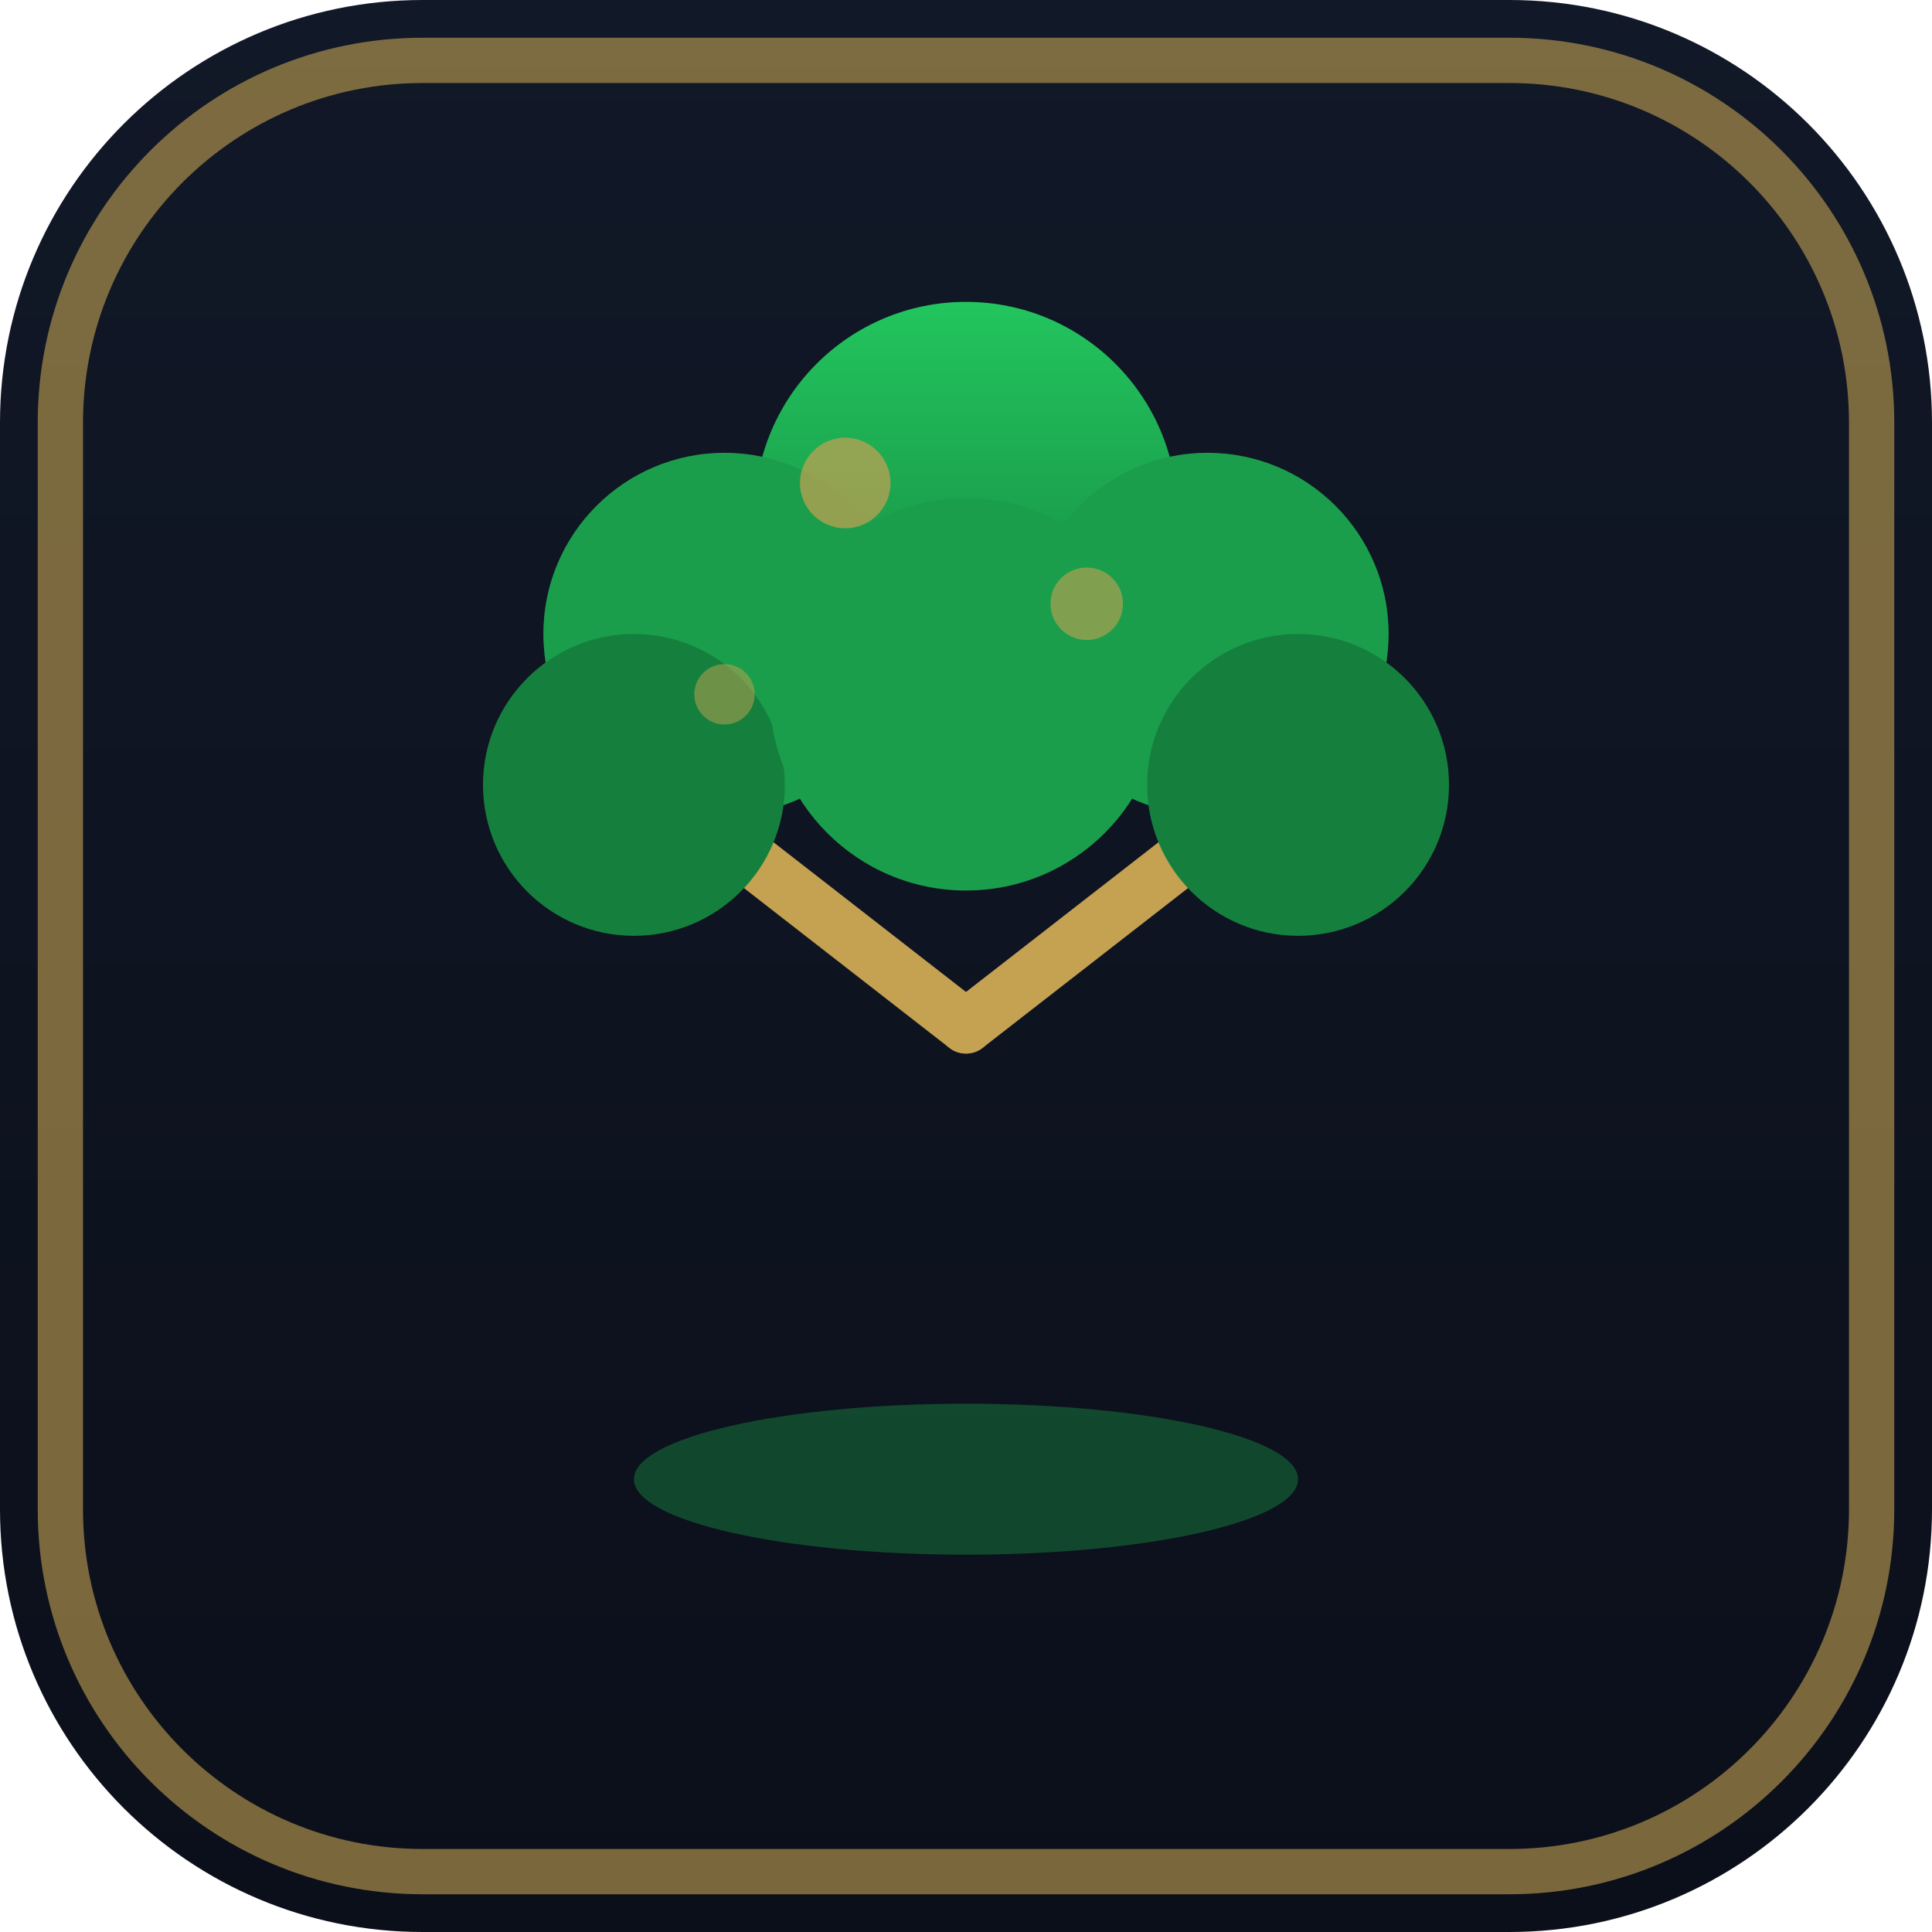
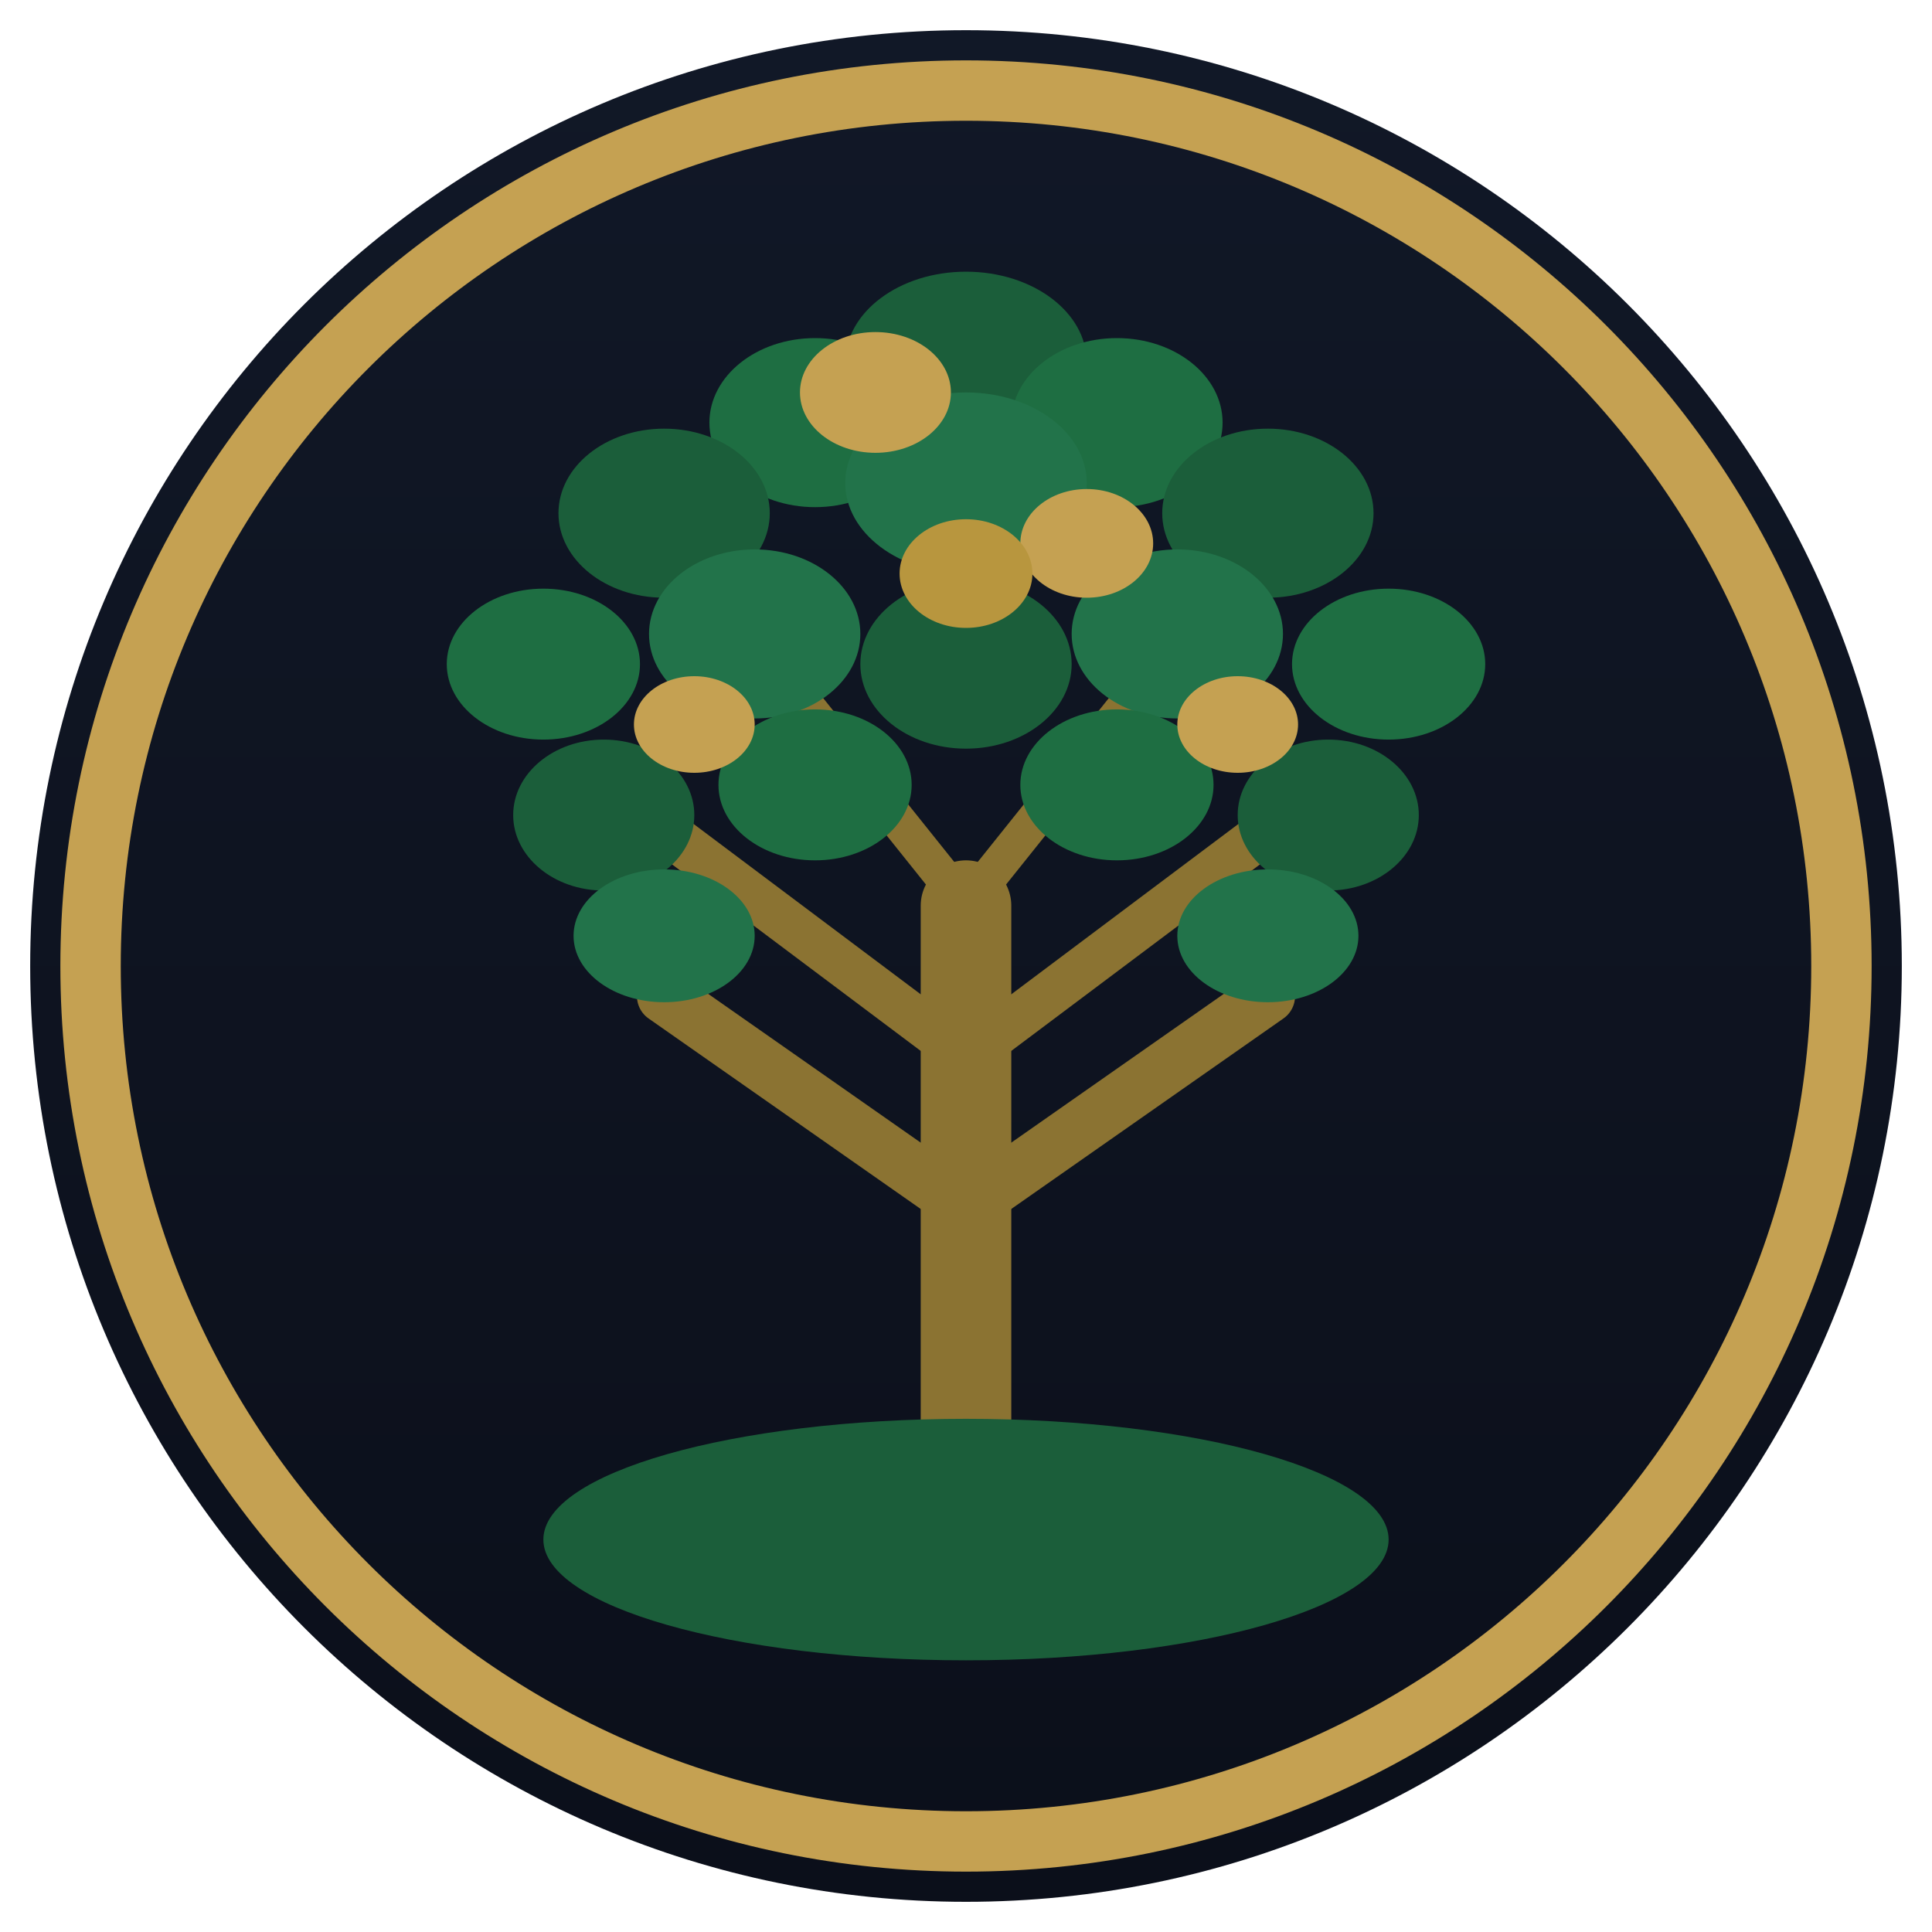
<svg xmlns="http://www.w3.org/2000/svg" viewBox="0 0 64 64">
  <defs>
    <linearGradient id="bg" x1="0" y1="0" x2="0" y2="1">
      <stop offset="0%" stop-color="#111827" />
      <stop offset="100%" stop-color="#0B0F1A" />
    </linearGradient>
-     <linearGradient id="trunk" x1="0" y1="0" x2="0" y2="1">
-       <stop offset="0%" stop-color="#D4A843" />
-       <stop offset="100%" stop-color="#8B6914" />
-     </linearGradient>
-     <linearGradient id="leaf" x1="0" y1="0" x2="0" y2="1">
-       <stop offset="0%" stop-color="#22C55E" />
-       <stop offset="100%" stop-color="#15803D" />
-     </linearGradient>
  </defs>
-   <rect width="64" height="64" rx="14" fill="url(#bg)" />
-   <rect x="2" y="2" width="60" height="60" rx="12" fill="none" stroke="#C5A152" stroke-width="1.5" opacity="0.6" />
-   <line x1="32" y1="28" x2="32" y2="48" stroke="url(#trunk)" stroke-width="3.5" stroke-linecap="round" />
-   <line x1="32" y1="34" x2="23" y2="27" stroke="#C5A152" stroke-width="1.8" stroke-linecap="round" />
-   <line x1="32" y1="34" x2="41" y2="27" stroke="#C5A152" stroke-width="1.8" stroke-linecap="round" />
-   <circle cx="32" cy="17" r="7" fill="url(#leaf)" />
-   <circle cx="24" cy="21" r="6" fill="#1B9E4B" />
-   <circle cx="40" cy="21" r="6" fill="#1B9E4B" />
-   <circle cx="21" cy="26" r="5" fill="#15803D" />
-   <circle cx="32" cy="23" r="6.5" fill="#1B9E4B" />
-   <circle cx="43" cy="26" r="5" fill="#15803D" />
-   <ellipse cx="32" cy="49" rx="11" ry="2.5" fill="#15803D" opacity="0.5" />
-   <circle cx="28" cy="16" r="1.5" fill="#C5A152" opacity="0.7" />
-   <circle cx="36" cy="20" r="1.2" fill="#C5A152" opacity="0.6" />
-   <circle cx="24" cy="23" r="1" fill="#C5A152" opacity="0.5" />
+   <circle cx="32" cy="32" r="31" fill="url(#bg)" />
+   <circle cx="32" cy="32" r="29" fill="none" stroke="#C5A152" stroke-width="2" />
+   <line x1="32" y1="30" x2="32" y2="50" stroke="#8B7332" stroke-width="3" stroke-linecap="round" />
+   <line x1="32" y1="40" x2="22" y2="33" stroke="#8B7332" stroke-width="1.8" stroke-linecap="round" />
+   <line x1="32" y1="40" x2="42" y2="33" stroke="#8B7332" stroke-width="1.8" stroke-linecap="round" />
+   <line x1="32" y1="35" x2="20" y2="26" stroke="#8B7332" stroke-width="1.5" stroke-linecap="round" />
+   <line x1="32" y1="35" x2="44" y2="26" stroke="#8B7332" stroke-width="1.5" stroke-linecap="round" />
+   <line x1="32" y1="30" x2="24" y2="20" stroke="#8B7332" stroke-width="1.2" stroke-linecap="round" />
+   <line x1="32" y1="30" x2="40" y2="20" stroke="#8B7332" stroke-width="1.2" stroke-linecap="round" />
+   <ellipse cx="32" cy="12" rx="4" ry="3" fill="#1B5E3A" />
+   <ellipse cx="27" cy="14" rx="3.5" ry="2.8" fill="#1E6E42" />
+   <ellipse cx="37" cy="14" rx="3.5" ry="2.8" fill="#1E6E42" />
+   <ellipse cx="22" cy="17" rx="3.5" ry="2.8" fill="#1B5E3A" />
+   <ellipse cx="32" cy="16" rx="4" ry="3" fill="#22734A" />
+   <ellipse cx="42" cy="17" rx="3.5" ry="2.8" fill="#1B5E3A" />
+   <ellipse cx="18" cy="22" rx="3.2" ry="2.5" fill="#1E6E42" />
+   <ellipse cx="25" cy="21" rx="3.5" ry="2.8" fill="#22734A" />
+   <ellipse cx="32" cy="22" rx="3.5" ry="2.8" fill="#1B5E3A" />
+   <ellipse cx="39" cy="21" rx="3.5" ry="2.8" fill="#22734A" />
+   <ellipse cx="46" cy="22" rx="3.2" ry="2.5" fill="#1E6E42" />
+   <ellipse cx="20" cy="27" rx="3" ry="2.5" fill="#1B5E3A" />
+   <ellipse cx="27" cy="26" rx="3.2" ry="2.5" fill="#1E6E42" />
+   <ellipse cx="37" cy="26" rx="3.2" ry="2.5" fill="#1E6E42" />
+   <ellipse cx="44" cy="27" rx="3" ry="2.5" fill="#1B5E3A" />
+   <ellipse cx="22" cy="31" rx="3" ry="2.2" fill="#22734A" />
+   <ellipse cx="42" cy="31" rx="3" ry="2.2" fill="#22734A" />
+   <ellipse cx="29" cy="13" rx="2.5" ry="2" fill="#C5A152" />
+   <ellipse cx="36" cy="18" rx="2.2" ry="1.8" fill="#C5A152" />
+   <ellipse cx="23" cy="24" rx="2" ry="1.6" fill="#C5A152" />
+   <ellipse cx="41" cy="24" rx="2" ry="1.6" fill="#C5A152" />
+   <ellipse cx="32" cy="19" rx="2.2" ry="1.8" fill="#B8963E" />
+   <ellipse cx="32" cy="51" rx="14" ry="4" fill="#1B5E3A" />
</svg>
